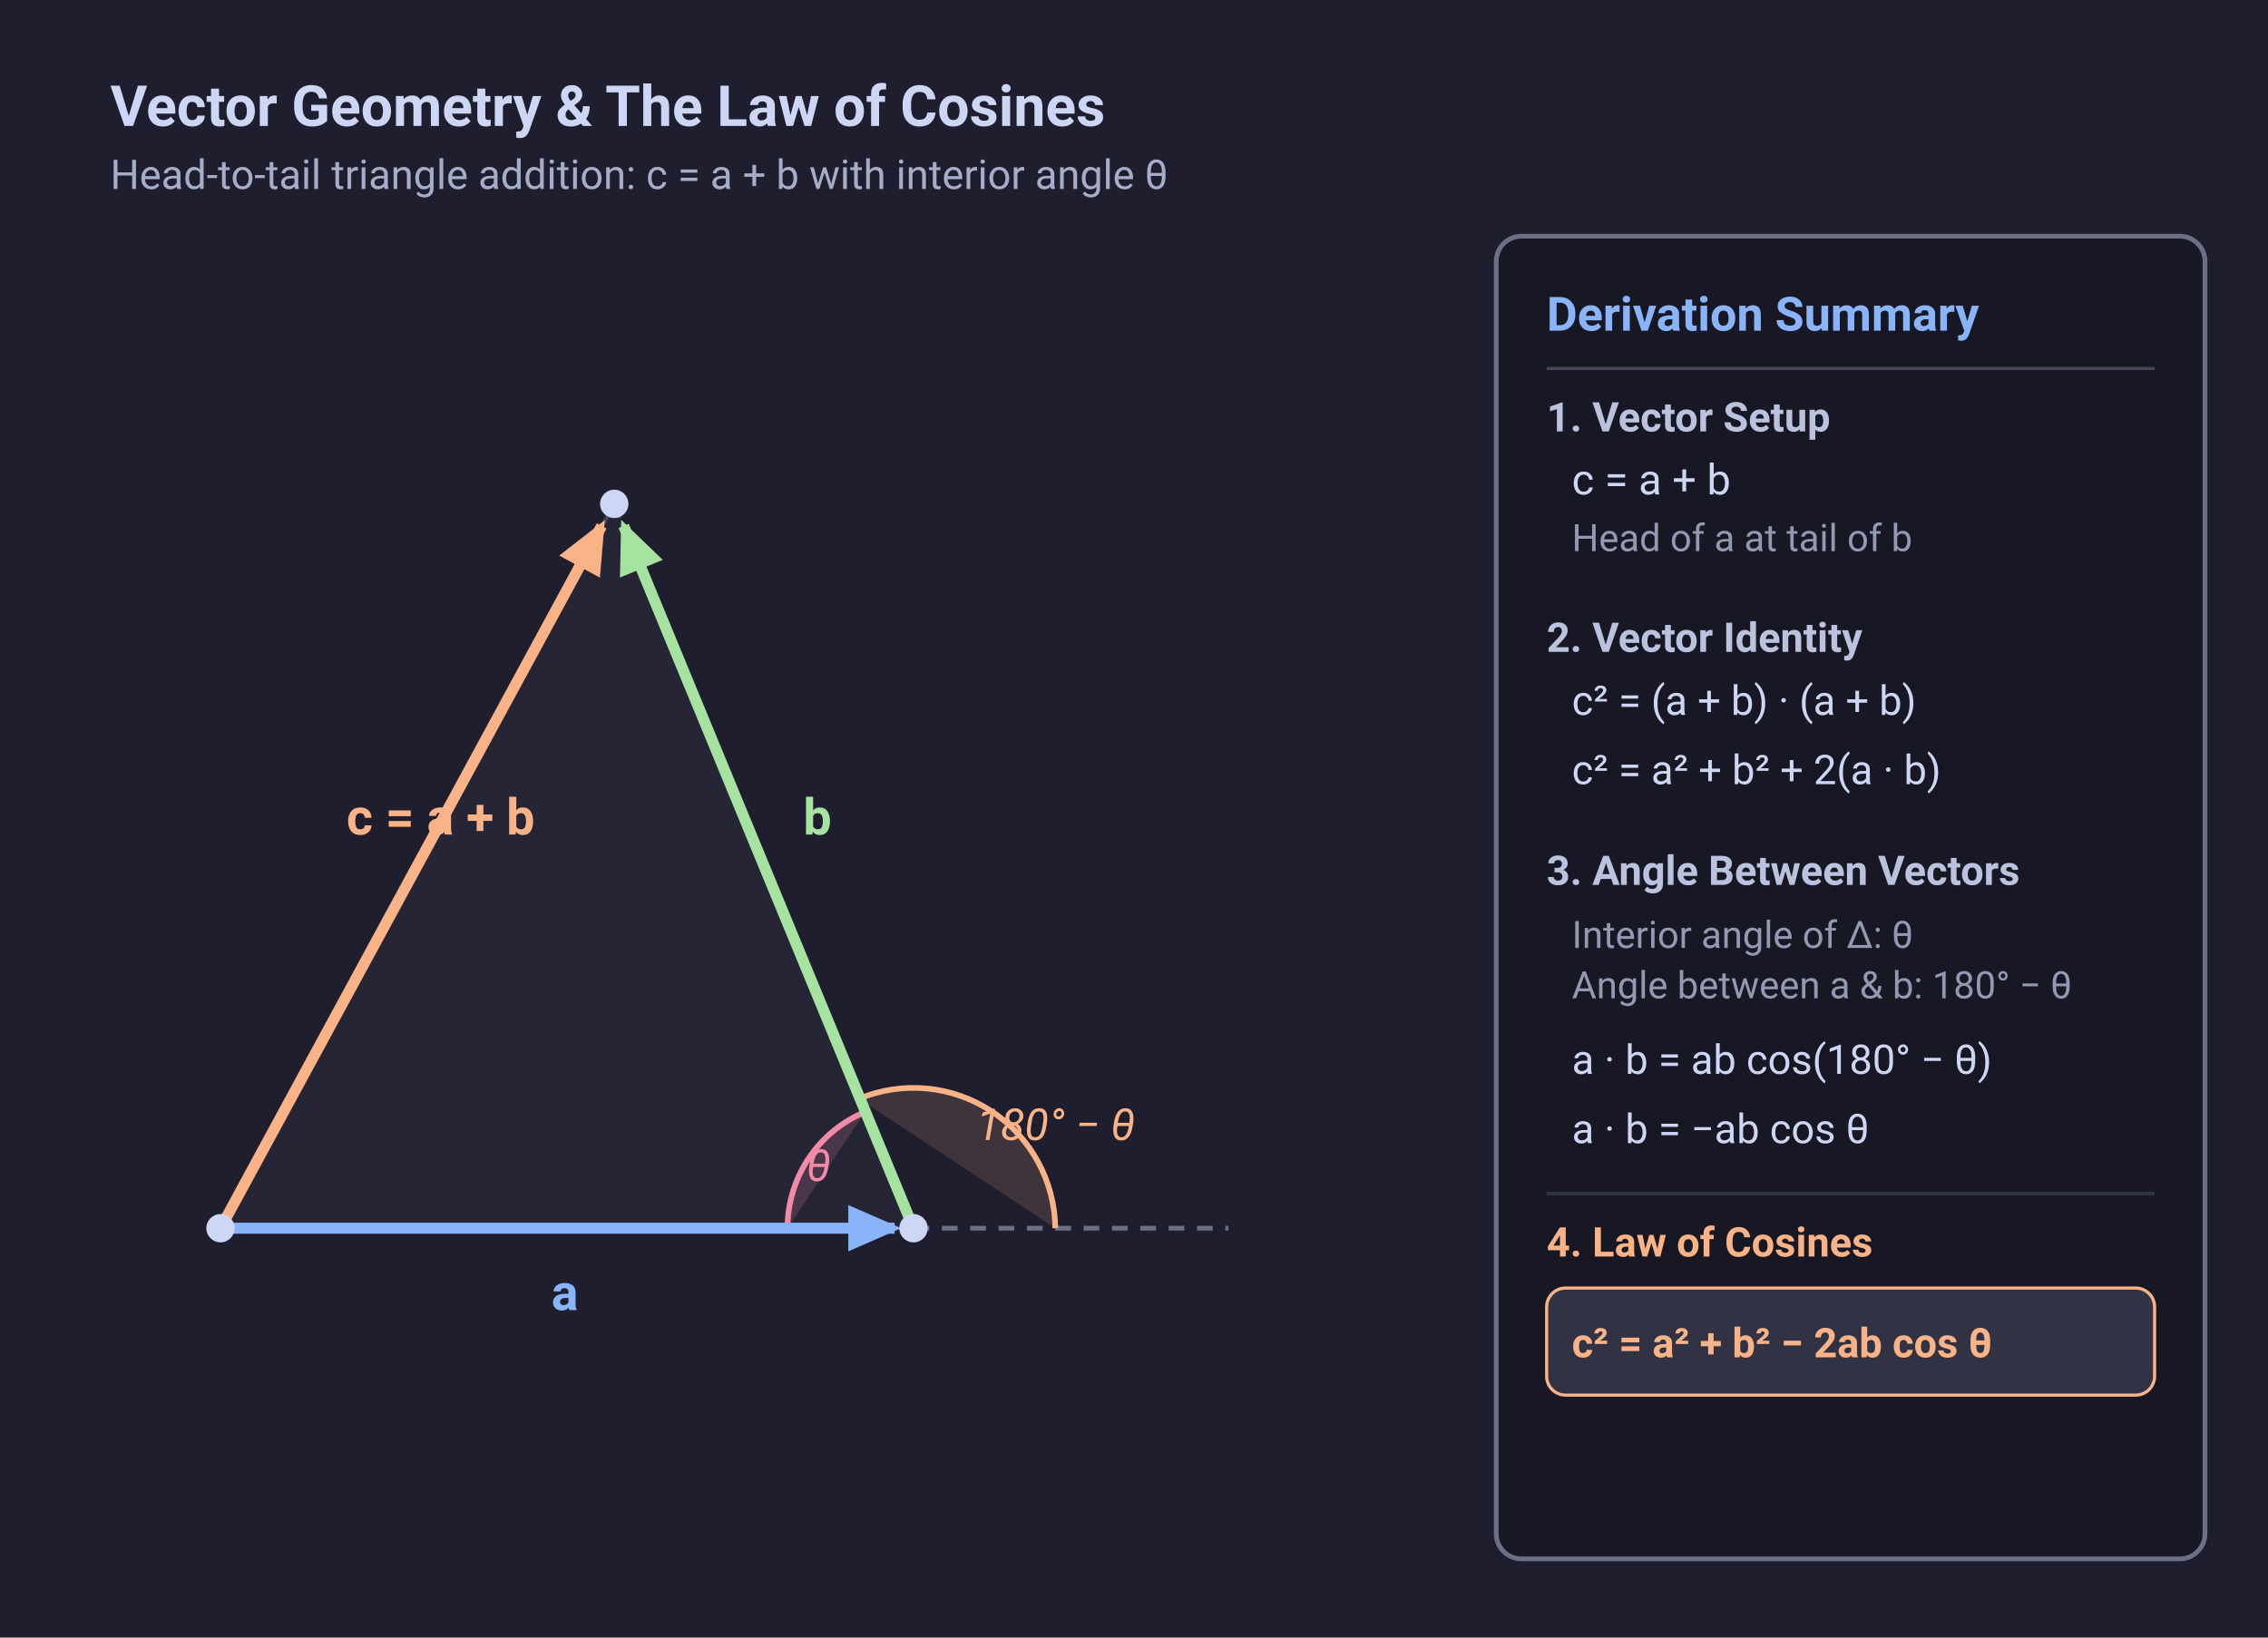
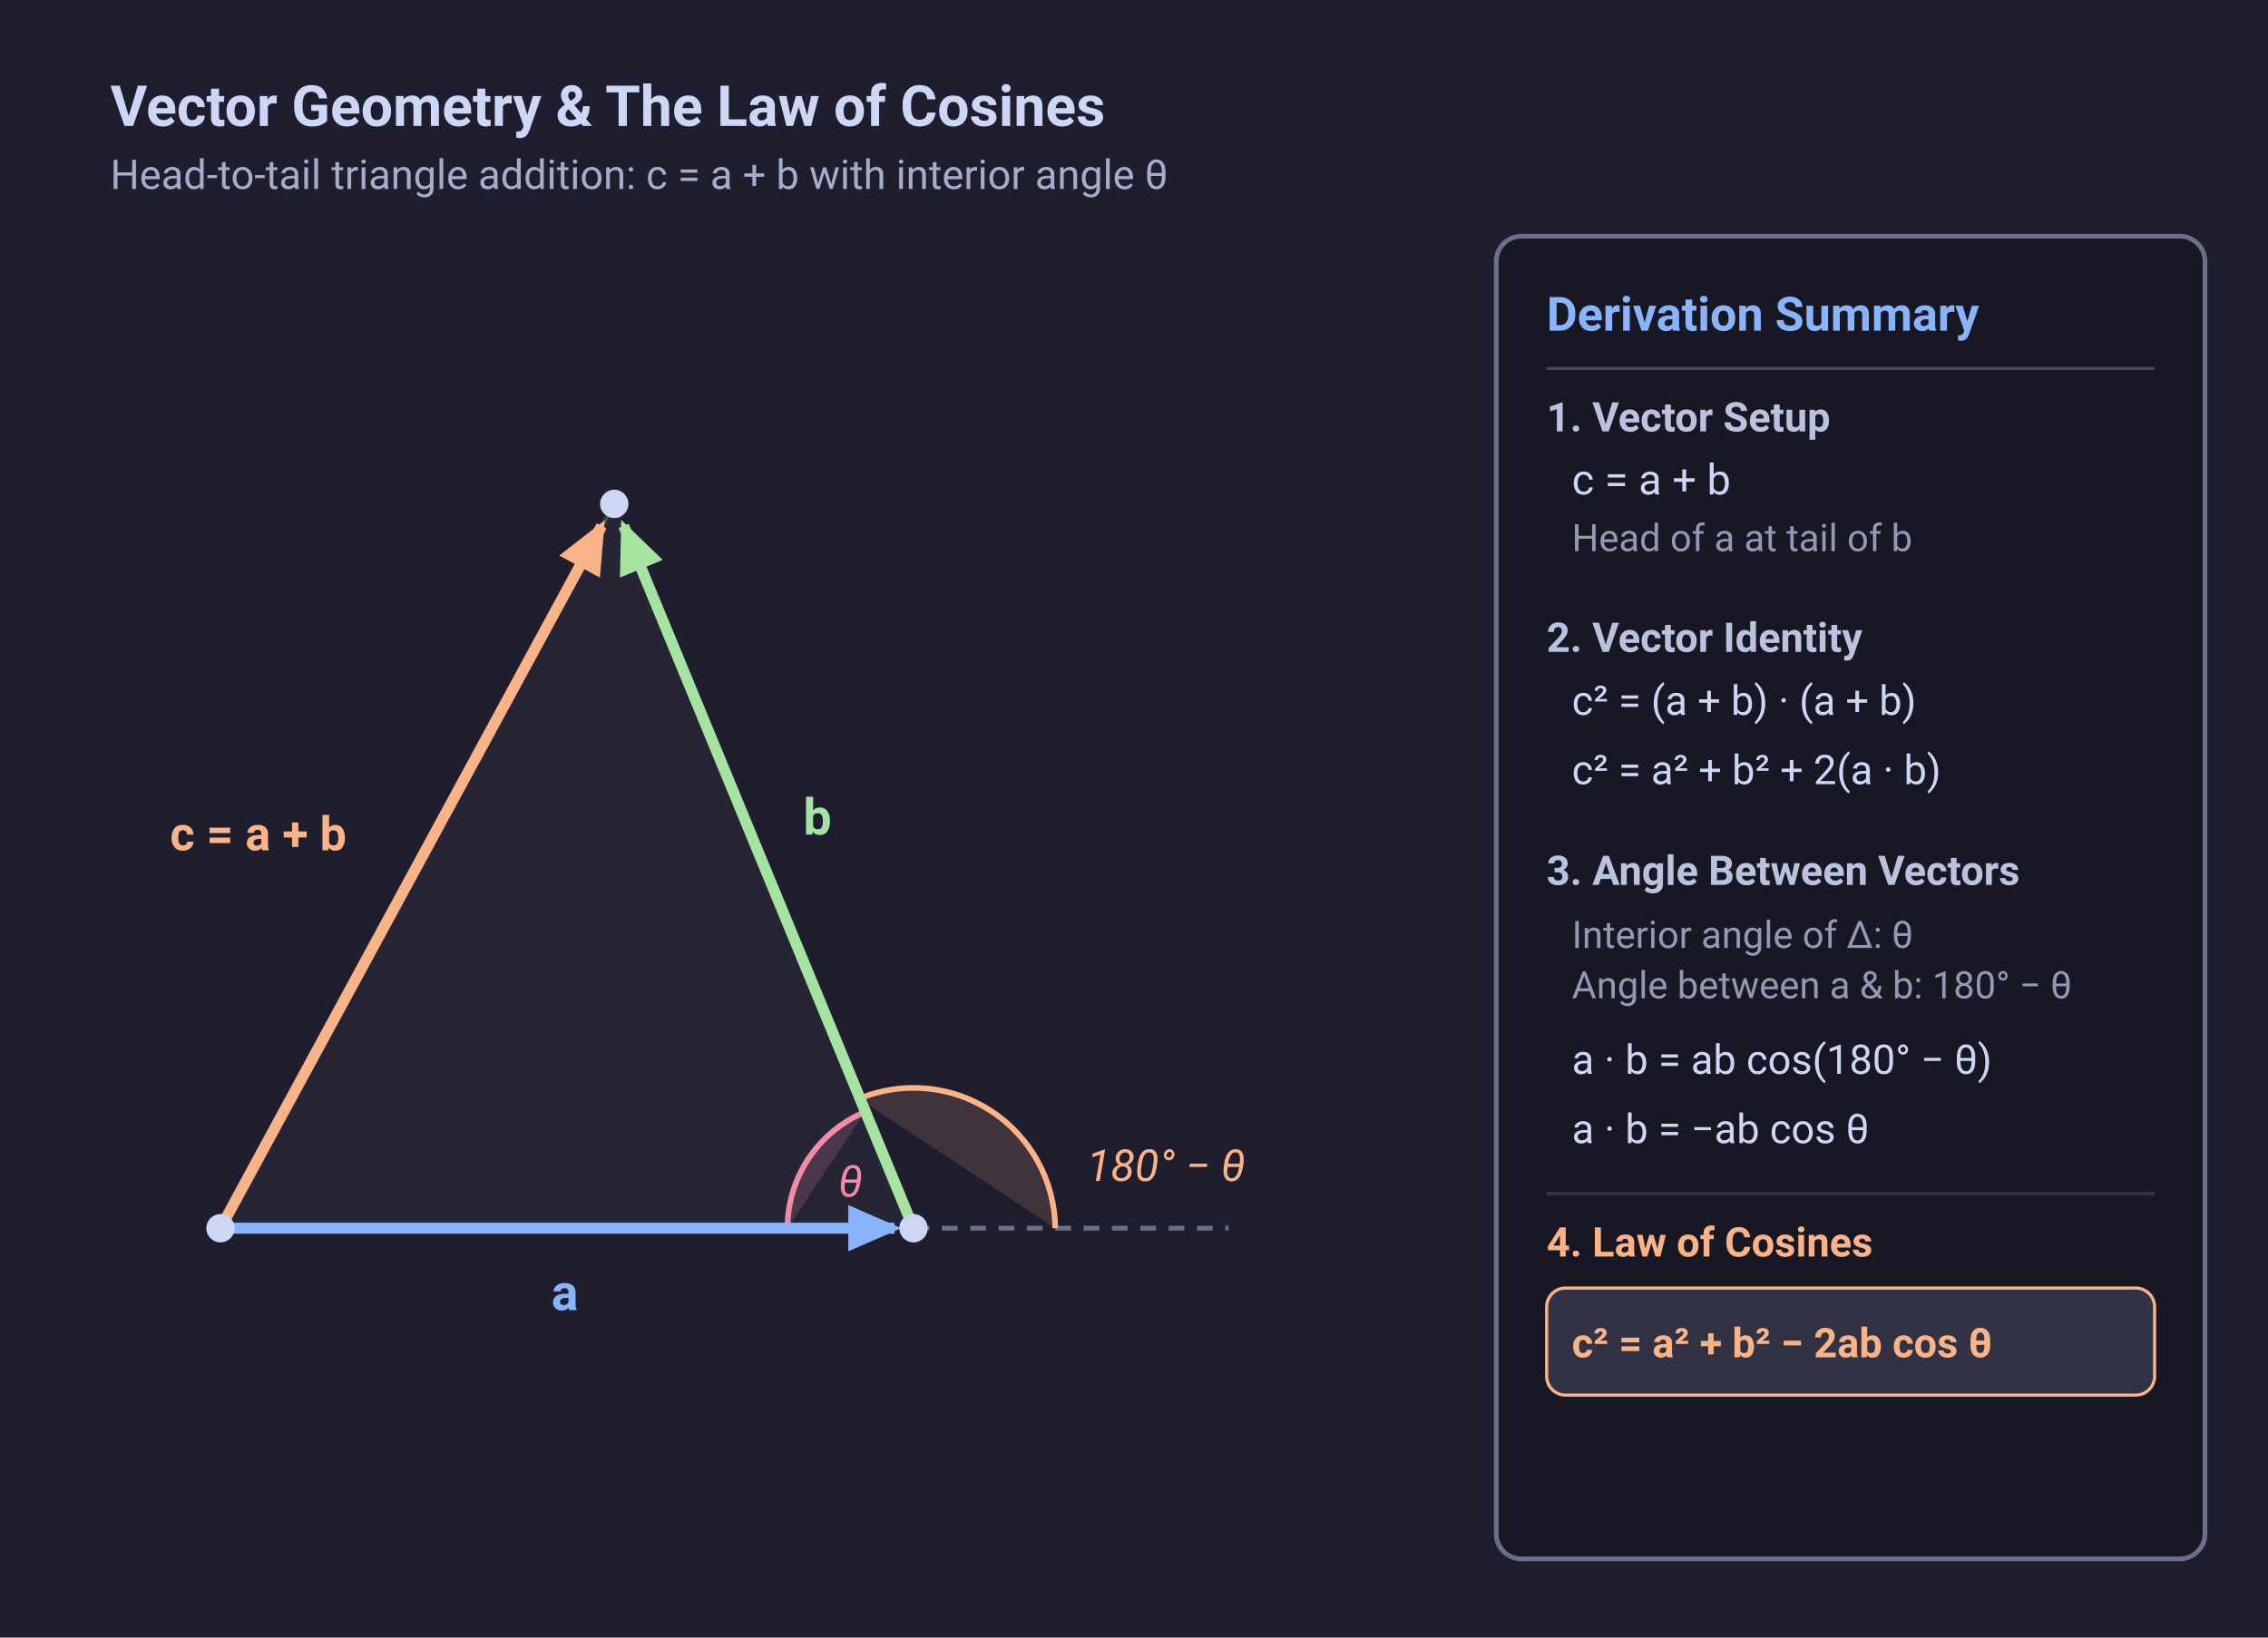
<svg xmlns="http://www.w3.org/2000/svg" viewBox="0 0 720 520" width="720" height="520" font-family="-apple-system, BlinkMacSystemFont, 'Segoe UI', Roboto, sans-serif">
  <defs>
    <marker id="arrow-blue" viewBox="0 0 10 10" refX="7" refY="5" markerWidth="6" markerHeight="6" orient="auto-start-reverse">
      <path d="M 0 1.5 L 8 5 L 0 8.5 z" fill="#89b4fa" />
    </marker>
    <marker id="arrow-green" viewBox="0 0 10 10" refX="7" refY="5" markerWidth="6" markerHeight="6" orient="auto-start-reverse">
      <path d="M 0 1.5 L 8 5 L 0 8.5 z" fill="#a6e3a1" />
    </marker>
    <marker id="arrow-orange" viewBox="0 0 10 10" refX="7" refY="5" markerWidth="6" markerHeight="6" orient="auto-start-reverse">
      <path d="M 0 1.5 L 8 5 L 0 8.5 z" fill="#fab387" />
    </marker>
    <marker id="arrow-muted" viewBox="0 0 10 10" refX="7" refY="5" markerWidth="6" markerHeight="6" orient="auto-start-reverse">
      <path d="M 0 1.5 L 8 5 L 0 8.5 z" fill="#6c7086" />
    </marker>
  </defs>
  <rect width="720" height="520" fill="#1e1e2e" />
  <g transform="translate(35, 40)">
    <text x="0" y="0" fill="#cdd6f4" font-size="18px" font-weight="700">Vector Geometry &amp; The Law of Cosines</text>
    <text x="0" y="20" fill="#a6adc8" font-size="13px">Head-to-tail triangle addition: c = a + b with interior angle θ</text>
  </g>
  <g id="geometry">
    <polygon points="70,390 290,390 195,160" fill="#313244" fill-opacity="0.35" stroke="#45475a" stroke-dasharray="4,4" stroke-width="1.2" />
    <line x1="290" y1="390" x2="390" y2="390" stroke="#6c7086" stroke-width="1.5" stroke-dasharray="5,4" />
    <path d="M 250 390 A 40 40 0 0 1 274.6 353.1" fill="#f38ba8" fill-opacity="0.18" stroke="#f38ba8" stroke-width="1.8" />
-     <text x="256" y="375" fill="#f38ba8" font-size="14px" font-style="italic">θ</text>
+     <text x="270" y="380" fill="#f38ba8" font-size="14px" font-style="italic" text-anchor="middle">θ</text>
    <path d="M 335 390 A 45 45 0 0 0 272.7 348.9" fill="#fab387" fill-opacity="0.15" stroke="#fab387" stroke-width="1.8" />
-     <text x="310" y="362" fill="#fab387" font-size="14px" font-style="italic">180° − θ</text>
+     <text x="345" y="375" fill="#fab387" font-size="14px" font-style="italic">180° − θ</text>
    <line x1="70" y1="390" x2="284" y2="390" stroke="#89b4fa" stroke-width="3.5" marker-end="url(#arrow-blue)" />
    <line x1="290" y1="390" x2="198" y2="167" stroke="#a6e3a1" stroke-width="3.5" marker-end="url(#arrow-green)" />
    <line x1="70" y1="390" x2="191" y2="167" stroke="#fab387" stroke-width="3.5" marker-end="url(#arrow-orange)" />
    <text x="175" y="416" fill="#89b4fa" font-size="16px" font-weight="bold">a</text>
    <text x="255" y="265" fill="#a6e3a1" font-size="16px" font-weight="bold">b</text>
-     <text x="110" y="265" fill="#fab387" font-size="16px" font-weight="bold">c = a + b</text>
+     <text x="110" y="270" fill="#fab387" font-size="15px" font-weight="bold" text-anchor="end">c = a + b</text>
    <circle cx="70" cy="390" r="4.5" fill="#cdd6f4" />
    <circle cx="290" cy="390" r="4.5" fill="#cdd6f4" />
    <circle cx="195" cy="160" r="4.5" fill="#cdd6f4" />
  </g>
  <g transform="translate(475, 75)">
    <rect width="225" height="420" rx="8" fill="#181825" stroke="#6c7086" stroke-width="1.5" />
    <text x="16" y="30" fill="#89b4fa" font-size="15px" font-weight="700">Derivation Summary</text>
    <line x1="16" y1="42" x2="209" y2="42" stroke="#45475a" stroke-width="1" />
    <g transform="translate(16, 62)">
      <text x="0" y="0" fill="#bac2de" font-size="13px" font-weight="600">1. Vector Setup</text>
      <text x="8" y="20" fill="#cdd6f4" font-size="13.5px">c = a + b</text>
      <text x="8" y="38" fill="#9399b2" font-size="12px">Head of a at tail of b</text>
      <text x="0" y="70" fill="#bac2de" font-size="13px" font-weight="600">2. Vector Identity</text>
      <text x="8" y="90" fill="#cdd6f4" font-size="13px">c² = (a + b) · (a + b)</text>
      <text x="8" y="112" fill="#cdd6f4" font-size="13px">c² = a² + b² + 2(a · b)</text>
      <text x="0" y="144" fill="#bac2de" font-size="13px" font-weight="600">3. Angle Between Vectors</text>
      <text x="8" y="164" fill="#9399b2" font-size="12px">Interior angle of Δ: θ</text>
      <text x="8" y="180" fill="#9399b2" font-size="12px">Angle between a &amp; b: 180° − θ</text>
      <text x="8" y="204" fill="#cdd6f4" font-size="13px">a · b = ab cos(180° − θ)</text>
      <text x="8" y="226" fill="#cdd6f4" font-size="13px">a · b = −ab cos θ</text>
      <line x1="0" y1="242" x2="193" y2="242" stroke="#313244" stroke-width="1.2" />
      <text x="0" y="262" fill="#fab387" font-size="13px" font-weight="600">4. Law of Cosines</text>
      <rect x="0" y="272" width="193" height="34" rx="6" fill="#313244" stroke="#fab387" stroke-width="1" />
      <text x="8" y="294" fill="#fab387" font-size="13px" font-weight="bold">c² = a² + b² − 2ab cos θ</text>
    </g>
  </g>
</svg>
